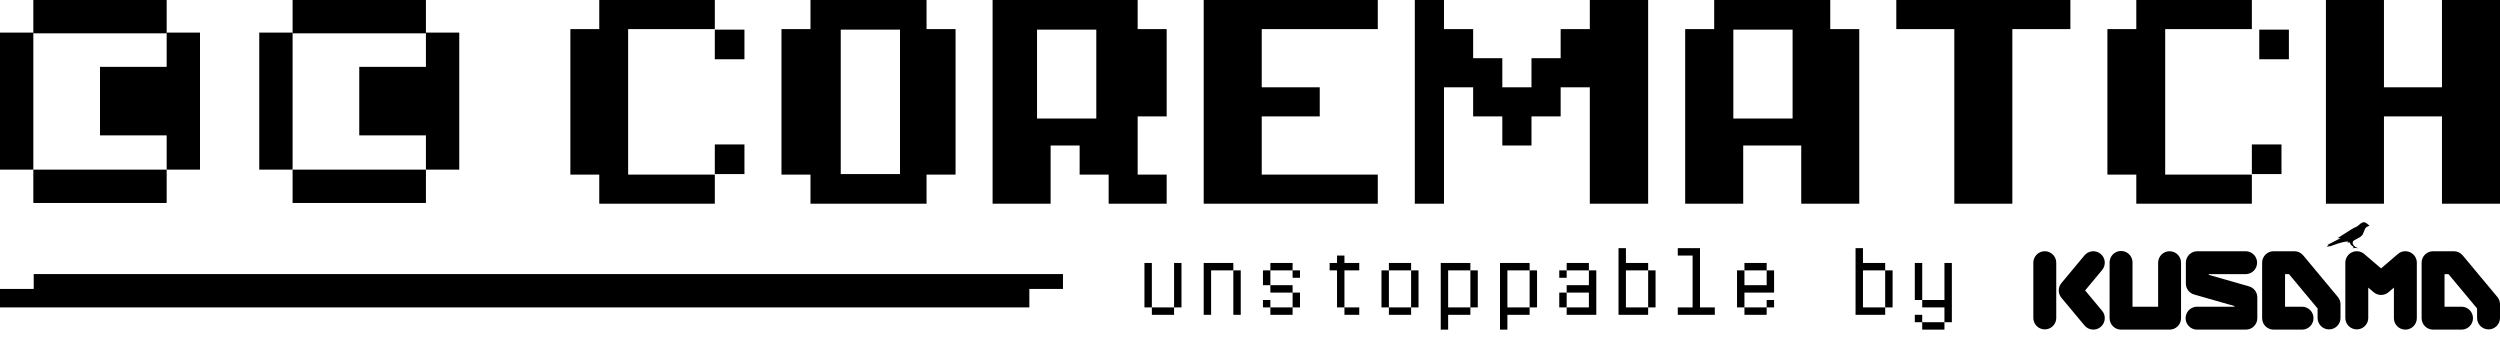
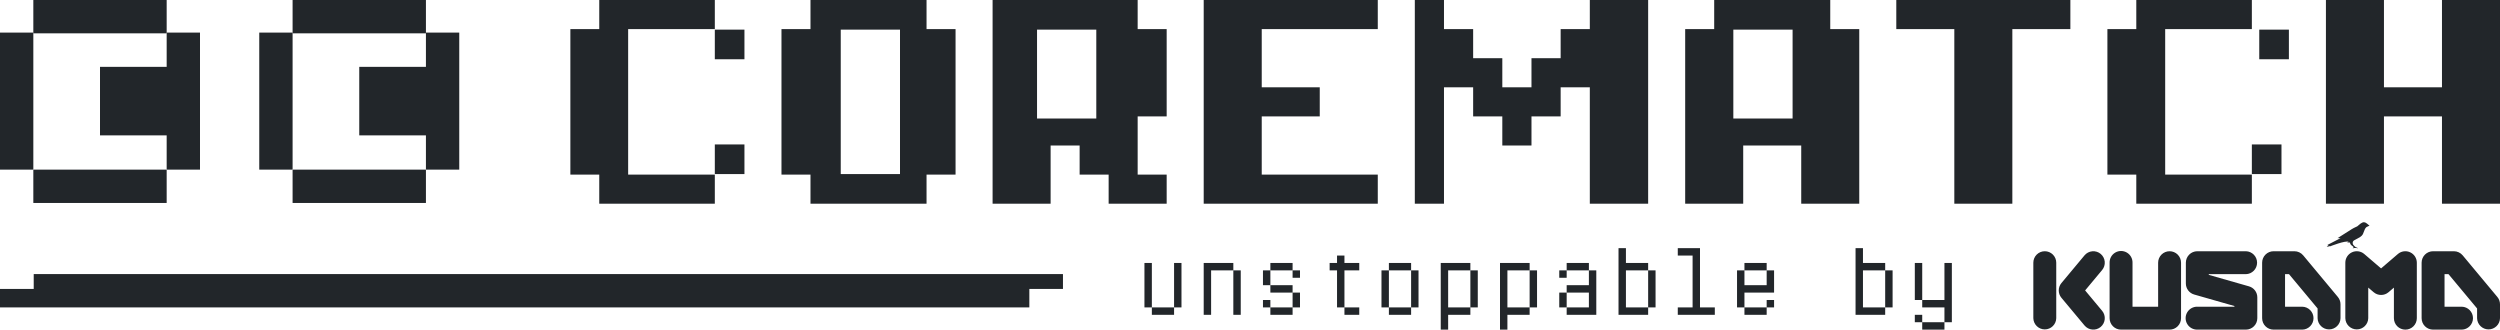
- <svg xmlns="http://www.w3.org/2000/svg" width="675px" height="92px" viewBox="0 0 675 92" version="1.1">
+ <svg xmlns="http://www.w3.org/2000/svg" width="675px" height="89px" viewBox="0 0 675 89" version="1.1">
  <g id="Page-1" stroke="none" stroke-width="1" fill="none" fill-rule="evenodd">
-     <g id="Artboard" transform="translate(-195, -659)" fill="#000000">
+     <g id="Artboard" transform="translate(-195, -659)" fill="#22262A">
      <g id="corematch_logo_kusama" transform="translate(195, 659)">
        <path d="M193,55 L193,47.143 L169.6,47.143 L169.6,7.857 L193,7.857 L193,0 L161.8,0 L161.8,7.857 L154,7.857 L154,47.143 L161.8,47.143 L161.8,55 L193,55 Z M201,16 L201,8 L193,8 L193,16 L201,16 Z M201,47 L201,39 L193,39 L193,47 L201,47 Z M250.167,55 L250.167,47.143 L258,47.143 L258,7.857 L250.167,7.857 L250.167,0 L218.833,0 L218.833,7.857 L211,7.857 L211,47.143 L218.833,47.143 L218.833,55 L250.167,55 Z M243,47 L227,47 L227,8 L243,8 L243,47 Z M283.667,55 L283.667,39.286 L291.5,39.286 L291.5,47.143 L299.333,47.143 L299.333,55 L315,55 L315,47.143 L307.167,47.143 L307.167,31.429 L315,31.429 L315,7.857 L307.167,7.857 L307.167,0 L268,0 L268,55 L283.667,55 Z M296,32 L280,32 L280,8 L296,8 L296,32 Z M372,55 L372,47.143 L340.667,47.143 L340.667,31.429 L356.333,31.429 L356.333,23.571 L340.667,23.571 L340.667,7.857 L372,7.857 L372,0 L325,0 L325,55 L372,55 Z M389.875,55 L389.875,23.571 L397.75,23.571 L397.75,31.429 L405.625,31.429 L405.625,39.286 L413.5,39.286 L413.5,31.429 L421.375,31.429 L421.375,23.571 L429.25,23.571 L429.25,55 L445,55 L445,0 L429.25,0 L429.25,7.857 L421.375,7.857 L421.375,15.714 L413.5,15.714 L413.5,23.571 L405.625,23.571 L405.625,15.714 L397.75,15.714 L397.75,7.857 L389.875,7.857 L389.875,0 L382,0 L382,55 L389.875,55 Z M470.667,55 L470.667,39.286 L486.333,39.286 L486.333,55 L502,55 L502,7.857 L494.167,7.857 L494.167,0 L462.833,0 L462.833,7.857 L455,7.857 L455,55 L470.667,55 Z M484,32 L468,32 L468,8 L484,8 L484,32 Z M543.333,55 L543.333,7.857 L559,7.857 L559,0 L512,0 L512,7.857 L527.667,7.857 L527.667,55 L543.333,55 Z M608,55 L608,47.143 L584.6,47.143 L584.6,7.857 L608,7.857 L608,0 L576.8,0 L576.8,7.857 L569,7.857 L569,47.143 L576.8,47.143 L576.8,55 L608,55 Z M618,16 L618,8 L610,8 L610,16 L618,16 Z M616,47 L616,39 L608,39 L608,47 L616,47 Z M643.667,55 L643.667,31.429 L659.333,31.429 L659.333,55 L675,55 L675,0 L659.333,0 L659.333,23.571 L643.667,23.571 L643.667,0 L628,0 L628,55 L643.667,55 Z" id="COREMATCH" fill-rule="nonzero" />
        <g id="icon" fill-rule="nonzero">
          <g id="right" transform="translate(70, 0)">
            <polygon id="Path" points="9 18.05 9 8.8 0 8.8 0 18.05 0 27.3 0 36.55 0 45.8 9 45.8 9 36.55" />
            <polygon id="Path" points="27 9 36 9 45 9 45 0 36 0 27 0 18 0 9 0 9 9 18 9" />
            <polygon id="Path" points="27 45.8 18 45.8 9 45.8 9 54.8 18 54.8 27 54.8 36 54.8 45 54.8 45 45.8 36 45.8" />
            <polygon id="Path" points="45 8.8 45 18.05 27 18.05 27 36.55 45 36.55 45 45.8 54 45.8 54 36.55 54 27.3 54 18.05 54 8.8" />
          </g>
-           <g id="right">
+           <g id="left">
            <polygon id="Path" points="9 18.05 9 8.8 0 8.8 0 18.05 0 27.3 0 36.55 0 45.8 9 45.8 9 36.55" />
            <polygon id="Path" points="27 9 36 9 45 9 45 0 36 0 27 0 18 0 9 0 9 9 18 9" />
            <polygon id="Path" points="27 45.8 18 45.8 9 45.8 9 54.8 18 54.8 27 54.8 36 54.8 45 54.8 45 45.8 36 45.8" />
            <polygon id="Path" points="45 8.8 45 18.05 27 18.05 27 36.55 45 36.55 45 45.8 54 45.8 54 36.55 54 27.3 54 18.05 54 8.8" />
          </g>
        </g>
        <polygon id="line" points="9.103 78.012 9.103 74 287 74 287 78.012 277.923 78.012 277.923 83 0 83 0 78.012" />
        <path d="M319,83 L319,71 L317,71 L317,83 L319,83 Z M311,83 L311,71 L309,71 L309,83 L311,83 Z M317,85 L317,83 L311,83 L311,85 L317,85 Z M327,85 L327,73 L333,73 L333,71 L325,71 L325,85 L327,85 Z M335,85 L335,73 L333,73 L333,85 L335,85 Z M349,73 L349,71 L343,71 L343,73 L349,73 Z M343,77 L343,73 L341,73 L341,77 L343,77 Z M351,75 L351,73 L349,73 L349,75 L351,75 Z M349,79 L349,77 L343,77 L343,79 L349,79 Z M351,83 L351,79 L349,79 L349,83 L351,83 Z M343,83 L343,81 L341,81 L341,83 L343,83 Z M349,85 L349,83 L343,83 L343,85 L349,85 Z M363,83 L363,73 L367,73 L367,71 L363,71 L363,69 L361,69 L361,71 L359,71 L359,73 L361,73 L361,83 L363,83 Z M367,85 L367,83 L363,83 L363,85 L367,85 Z M381,73 L381,71 L375,71 L375,73 L381,73 Z M383,83 L383,73 L381,73 L381,83 L383,83 Z M375,83 L375,73 L373,73 L373,83 L375,83 Z M381,85 L381,83 L375,83 L375,85 L381,85 Z M391,89 L391,85 L397,85 L397,83 L391,83 L391,73 L397,73 L397,71 L389,71 L389,89 L391,89 Z M399,83 L399,73 L397,73 L397,83 L399,83 Z M407,89 L407,85 L413,85 L413,83 L407,83 L407,73 L413,73 L413,71 L405,71 L405,89 L407,89 Z M415,83 L415,73 L413,73 L413,83 L415,83 Z M429,73 L429,71 L423,71 L423,73 L429,73 Z M423,75 L423,73 L421,73 L421,75 L423,75 Z M423,79 L429,79 L429,83 L423,83 L423,79 Z M423,79 L421,79 L421,83 L423,83 L423,85 L431,85 L431,73 L429,73 L429,77 L423,77 L423,79 Z M445,85 L445,83 L439,83 L439,73 L445,73 L445,71 L439,71 L439,67 L437,67 L437,85 L445,85 Z M447,83 L447,73 L445,73 L445,83 L447,83 Z M463,85 L463,83 L459,83 L459,67 L453,67 L453,69 L457,69 L457,83 L453,83 L453,85 L463,85 Z M477,73 L477,71 L471,71 L471,73 L477,73 Z M471,83 L471,79 L479,79 L479,73 L477,73 L477,77 L471,77 L471,73 L469,73 L469,83 L471,83 Z M479,83 L479,81 L477,81 L477,83 L479,83 Z M477,85 L477,83 L471,83 L471,85 L477,85 Z M509,85 L509,83 L503,83 L503,73 L509,73 L509,71 L503,71 L503,67 L501,67 L501,85 L509,85 Z M511,83 L511,73 L509,73 L509,83 L511,83 Z M519,81 L519,83 L525,83 L525,87 L527,87 L527,71 L525,71 L525,81 L519,81 Z M519,87 L519,85 L517,85 L517,87 L519,87 Z M525,89 L525,87 L519,87 L519,89 L525,89 Z M519,81 L519,71 L517,71 L517,81 L519,81 Z" id="motto" fill-rule="nonzero" />
        <g id="KUSAMA_6" transform="translate(549, 60)" fill-rule="nonzero">
          <path d="M18.179,8.55 C17.548,8.025 16.735,7.771 15.918,7.846 C15.1,7.921 14.346,8.317 13.821,8.948 L7.58,16.434 C6.623,17.582 6.623,19.25 7.58,20.397 L13.821,27.88 C14.915,29.193 16.866,29.37 18.178,28.276 C19.491,27.182 19.668,25.231 18.574,23.918 L13.984,18.416 L18.574,12.908 C19.1,12.278 19.353,11.465 19.279,10.647 C19.205,9.83 18.809,9.076 18.179,8.55 Z M3.093,7.833 C2.273,7.833 1.486,8.159 0.906,8.74 C0.325,9.32 -0,10.107 2.83880676e-07,10.928 L2.83880676e-07,25.906 C0.035,27.59 1.41,28.937 3.094,28.937 C4.778,28.937 6.153,27.59 6.188,25.906 L6.188,10.928 C6.189,10.107 5.863,9.32 5.282,8.739 C4.702,8.159 3.914,7.833 3.093,7.833 Z M57.381,14.022 C59.065,13.987 60.412,12.612 60.412,10.927 C60.412,9.243 59.065,7.868 57.381,7.833 L44.277,7.833 C42.568,7.833 41.182,9.219 41.182,10.928 L41.182,16.544 C41.183,17.926 42.099,19.14 43.427,19.52 L54.286,22.623 L54.286,22.81 L44.277,22.81 C43.156,22.787 42.111,23.371 41.544,24.338 C40.976,25.305 40.976,26.503 41.544,27.47 C42.111,28.437 43.156,29.022 44.277,28.999 L57.381,28.999 C59.09,28.999 60.474,27.614 60.474,25.905 L60.474,20.289 C60.475,18.907 59.558,17.692 58.229,17.313 L47.37,14.21 L47.37,14.022 L57.381,14.022 Z M36.789,7.833 C35.968,7.833 35.181,8.159 34.601,8.74 C34.021,9.32 33.695,10.107 33.695,10.928 L33.695,22.81 L26.779,22.81 L26.779,10.928 C26.803,9.807 26.218,8.762 25.251,8.194 C24.284,7.627 23.086,7.627 22.119,8.194 C21.153,8.762 20.568,9.807 20.591,10.928 L20.591,25.906 C20.591,26.727 20.917,27.514 21.498,28.094 C22.078,28.675 22.865,29 23.686,29 L36.789,29 C37.609,29 38.396,28.675 38.977,28.094 C39.557,27.514 39.883,26.727 39.883,25.906 L39.883,10.928 C39.884,10.107 39.558,9.32 38.977,8.739 C38.397,8.159 37.609,7.833 36.789,7.833 L36.789,7.833 Z M72.861,8.946 C72.274,8.241 71.403,7.833 70.485,7.833 L64.868,7.833 C64.047,7.833 63.26,8.159 62.68,8.74 C62.1,9.32 61.774,10.107 61.775,10.928 L61.775,25.906 C61.775,27.615 63.16,29 64.868,29 L72.615,29 C74.299,28.965 75.646,27.59 75.646,25.906 C75.646,24.221 74.299,22.846 72.615,22.811 L67.963,22.811 L67.963,14.023 L69.035,14.023 L76.75,23.282 L76.75,25.906 C76.785,27.59 78.16,28.937 79.844,28.937 C81.529,28.937 82.904,27.59 82.938,25.906 L82.938,22.16 C82.938,21.436 82.683,20.735 82.219,20.179 L72.861,8.946 Z M125.284,20.179 L115.924,8.946 C115.337,8.241 114.466,7.833 113.548,7.833 L107.931,7.833 C107.11,7.833 106.323,8.159 105.742,8.739 C105.162,9.32 104.836,10.107 104.836,10.928 L104.836,25.906 C104.837,26.727 105.163,27.514 105.743,28.093 C106.324,28.673 107.111,28.999 107.931,28.999 L115.677,28.999 C117.36,28.964 118.707,27.589 118.707,25.904 C118.707,24.22 117.36,22.845 115.677,22.81 L111.025,22.81 L111.025,14.022 L112.097,14.022 L119.812,23.28 L119.812,25.905 C119.847,27.589 121.222,28.936 122.906,28.936 C124.59,28.936 125.965,27.589 126,25.905 L126,22.16 C126,21.436 125.747,20.735 125.284,20.179 L125.284,20.179 Z M101.736,8.117 C100.639,7.612 99.348,7.792 98.431,8.578 L93.891,12.47 L89.344,8.577 C88.426,7.791 87.135,7.611 86.038,8.117 C84.941,8.622 84.238,9.72 84.239,10.928 L84.239,25.906 C84.273,27.59 85.648,28.937 87.333,28.937 C89.017,28.937 90.392,27.59 90.427,25.906 L90.427,17.65 L91.885,18.894 C93.043,19.887 94.753,19.887 95.911,18.894 L97.355,17.656 L97.355,25.905 C97.355,27.614 98.74,29 100.449,29 C102.158,29 103.544,27.614 103.544,25.905 L103.544,10.927 C103.543,9.717 102.836,8.619 101.736,8.117 L101.736,8.117 Z M80.05,6.423 L80.05,6.539 C80.05,6.539 84.306,4.856 85.135,5.291 L84.635,5.438 C84.679,5.438 85.488,5.491 85.488,5.491 C85.527,5.83 85.715,6.133 86.001,6.318 C86.489,6.64 86.498,6.815 86.498,6.815 C86.498,6.815 86.245,6.918 86.245,7.05 C86.481,6.982 86.724,6.947 86.969,6.945 C87.19,6.953 87.409,6.988 87.621,7.05 C87.621,7.05 87.596,6.917 87.255,6.815 C86.915,6.713 86.586,6.352 86.42,6.152 C86.218,5.892 86.168,5.545 86.288,5.238 C86.406,4.935 86.818,4.767 87.654,4.332 C88.647,3.819 88.873,3.435 89.013,3.139 C89.152,2.844 89.361,2.251 89.476,1.973 C89.572,1.713 89.737,1.484 89.954,1.31 C90.101,1.198 90.771,0.944 90.771,0.944 C90.771,0.944 90.26,0.508 90.093,0.377 C89.884,0.179 89.62,0.05 89.336,0.006 C88.981,-0.04 88.62,0.195 88.376,0.353 C88.133,0.511 87.661,0.972 87.47,1.105 C87.279,1.237 86.79,1.37 86.012,1.846 C85.234,2.322 82.146,4.293 82.146,4.293 L82.941,4.301 L79.372,6.152 L79.728,6.152 L79.214,6.55 C79.499,6.615 79.798,6.57 80.05,6.423 L80.05,6.423 Z" id="Shape" />
        </g>
      </g>
    </g>
  </g>
</svg>
